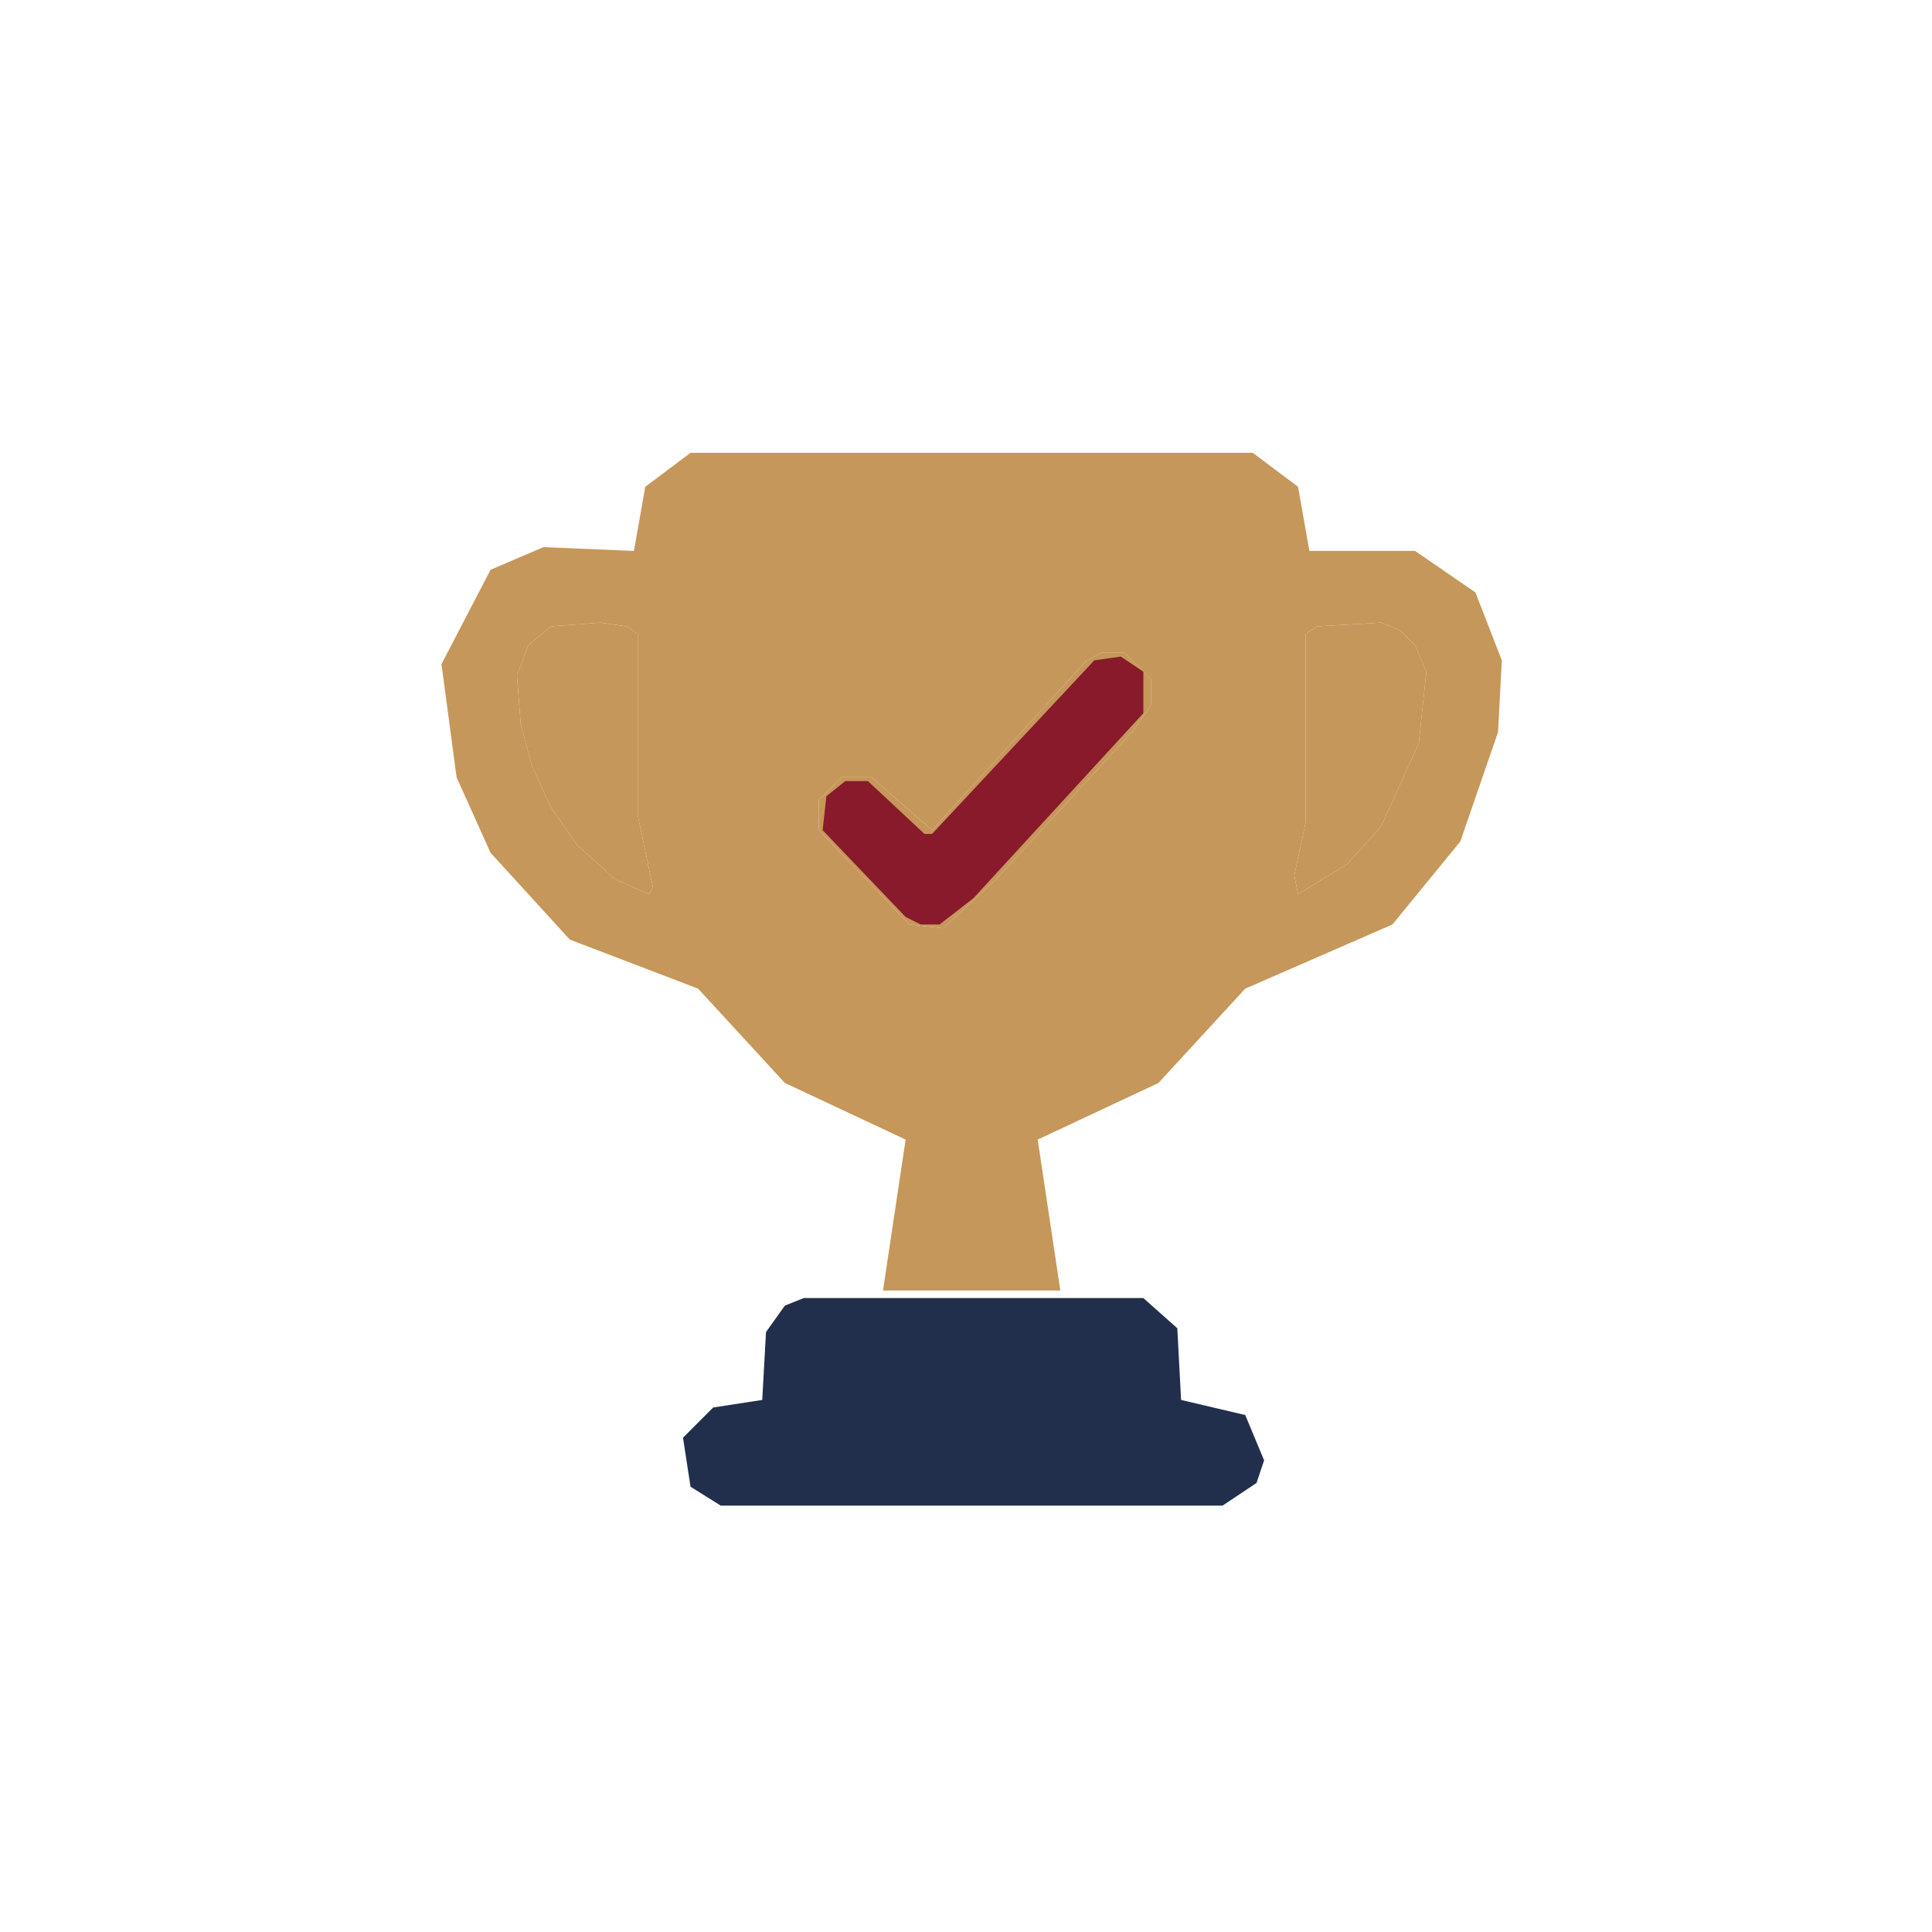
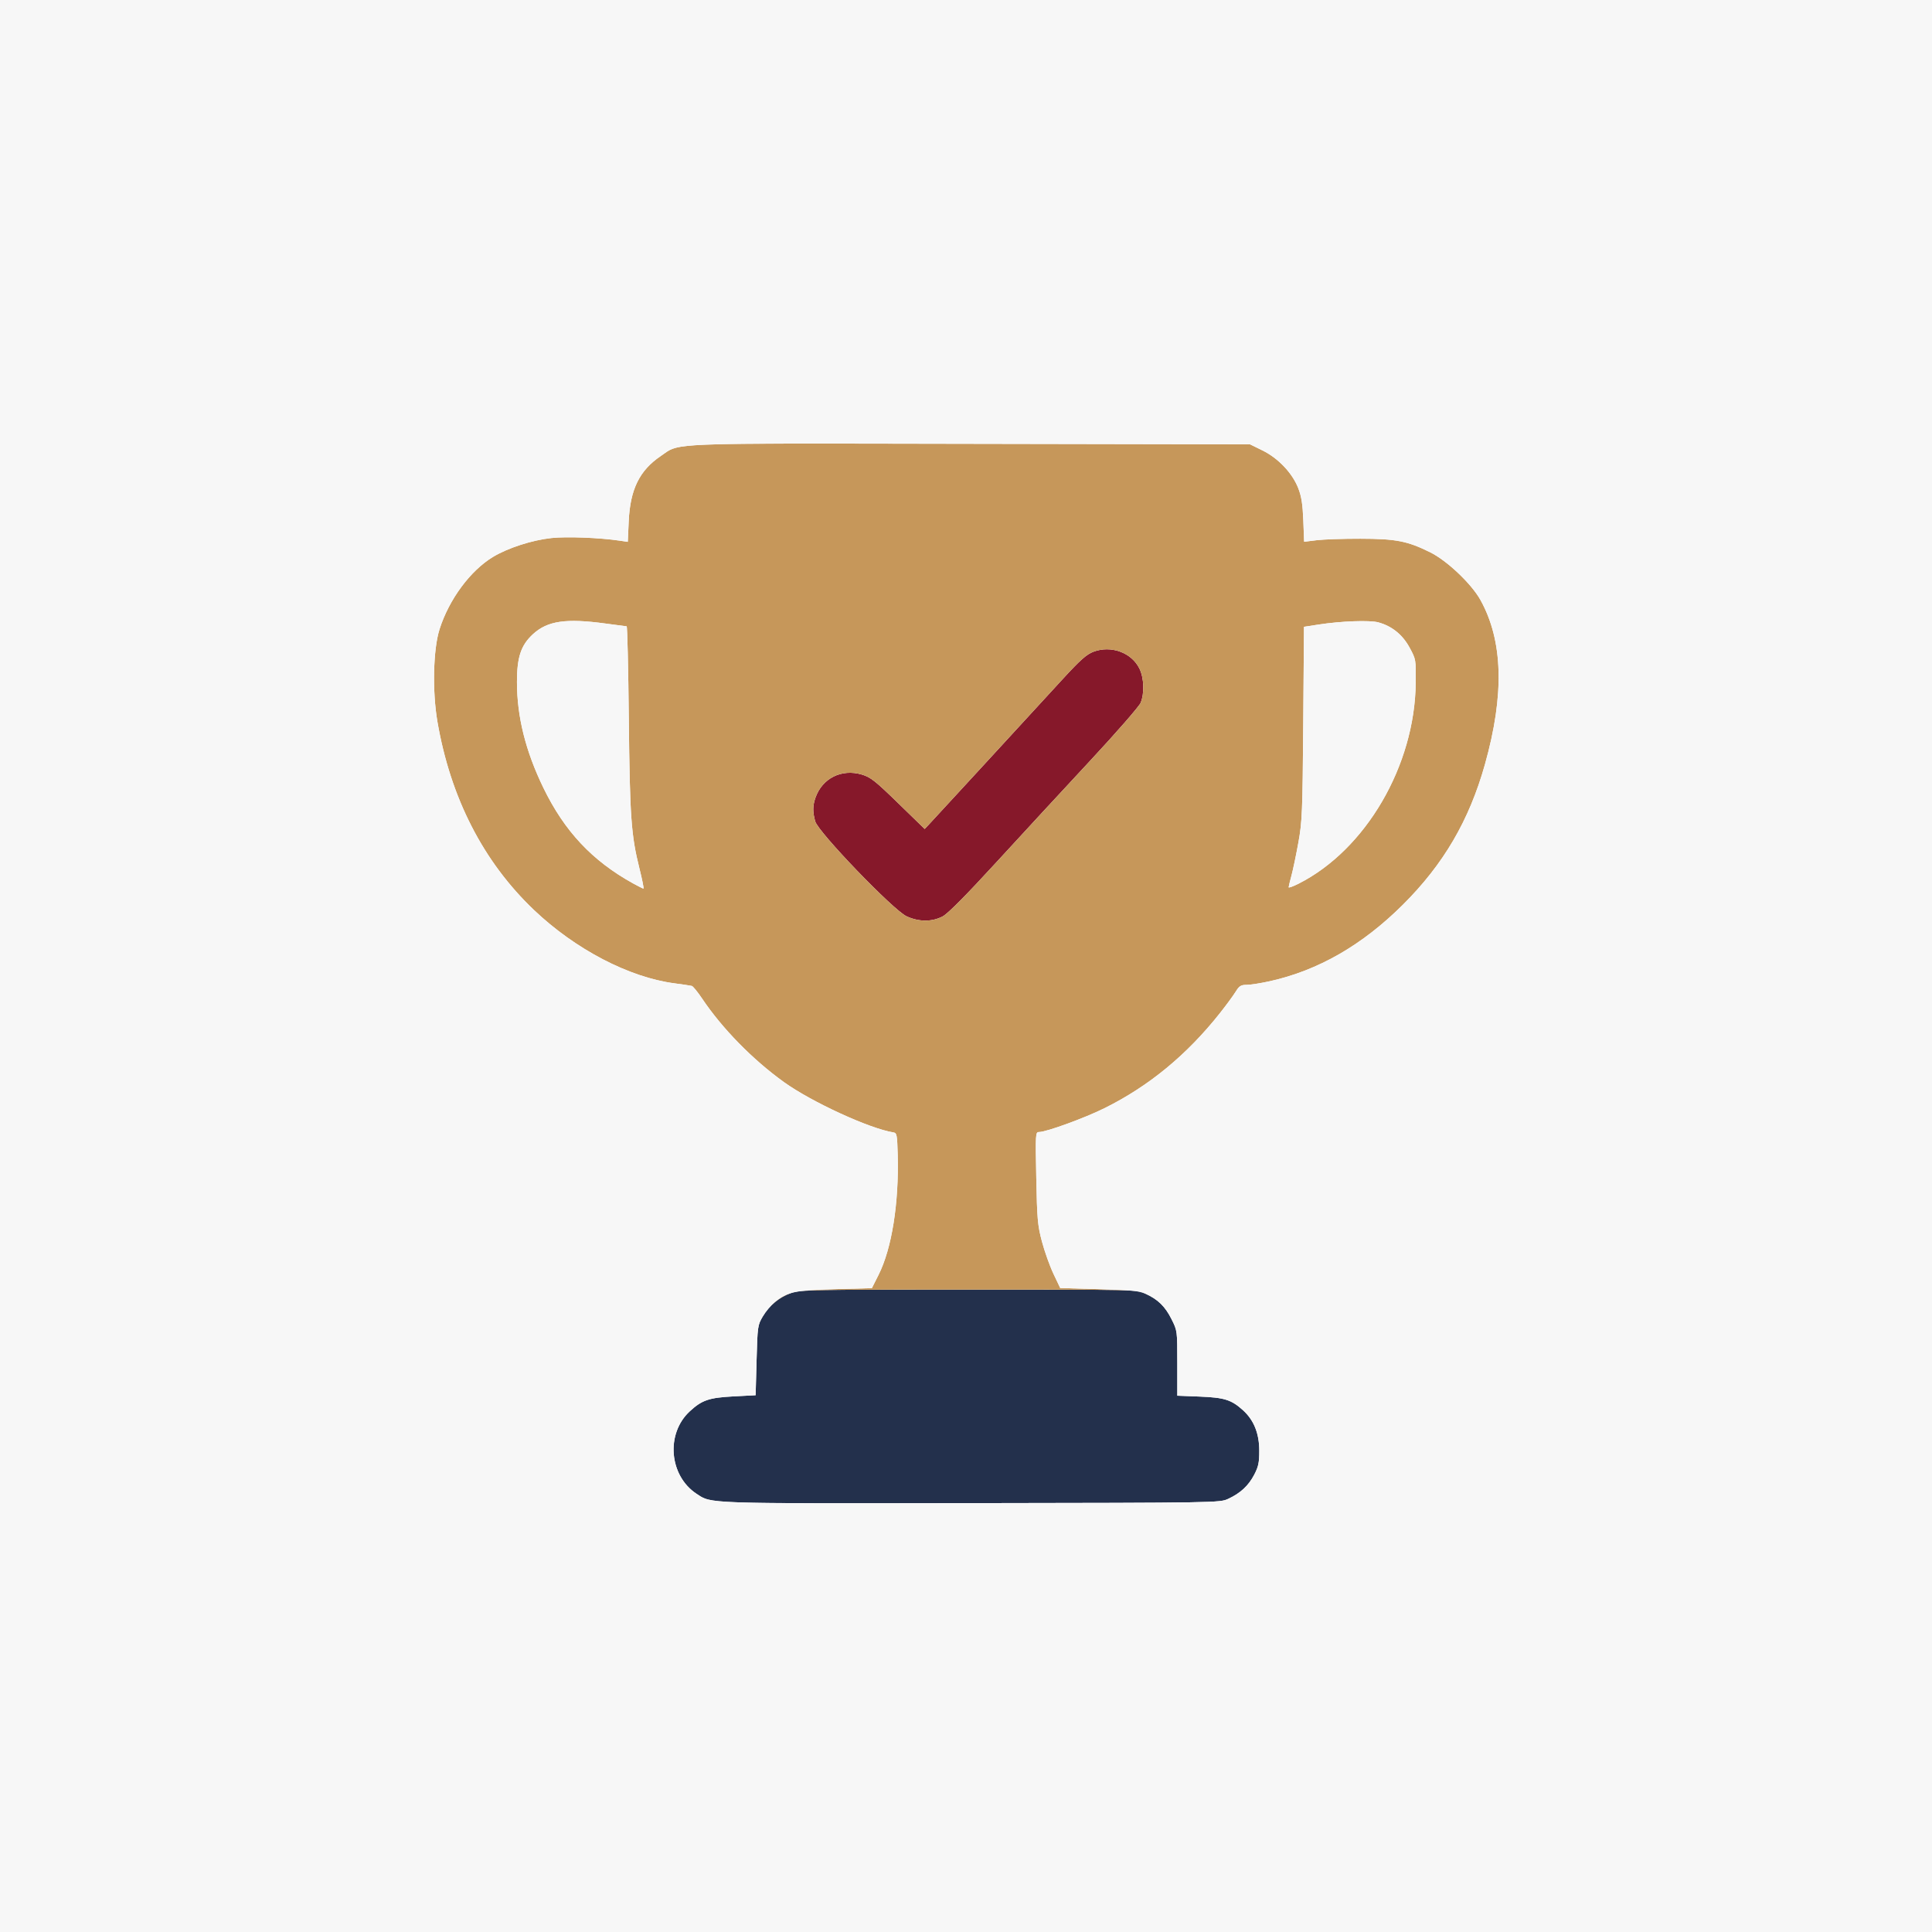
- <svg xmlns="http://www.w3.org/2000/svg" width="512" height="512" viewBox="0 0 512 512" fill="none">
-   <path d="M 130 151 L 117 176 L 121 206 L 130 226 L 151 249 L 185 262 L 208 287 L 240 302 L 234 342 L 281 342 L 275 302 L 307 287 L 330 262 L 369 245 L 387 223 L 397 194 L 398 175 L 391 157 L 375 146 L 347 146 L 344 129 L 332 120 L 183 120 L 171 129 L 168 146 L 144 145 Z M 305 180 L 305 187 L 300 194 L 264 233 L 250 246 L 241 245 L 217 220 L 217 212 L 223 206 L 231 206 L 247 220 L 288 175 L 292 173 L 298 173 Z M 366 165 L 371 167 L 375 171 L 378 178 L 376 197 L 366 219 L 357 229 L 344 237 L 343 232 L 346 218 L 346 168 L 349 166 Z M 146 166 L 159 165 L 166 166 L 169 168 L 169 216 L 173 235 L 172 237 L 163 233 L 153 224 L 146 214 L 141 203 L 138 192 L 137 179 L 140 171 Z" fill="#c6975a" fill-rule="evenodd" />
-   <path d="M 181 381 L 183 394 L 191 399 L 324 399 L 333 393 L 335 387 L 330 375 L 313 371 L 312 352 L 303 344 L 213 344 L 208 346 L 203 353 L 202 371 L 189 373 Z" fill="#222f4c" fill-rule="evenodd" />
-   <path d="M 305 180 L 305 187 L 300 194 L 264 233 L 250 246 L 241 245 L 217 220 L 217 212 L 223 206 L 231 206 L 247 220 L 288 175 L 292 173 L 298 173 Z" fill="#c6975a" fill-rule="evenodd" />
-   <path d="M 303 178 L 297 174 L 290 175 L 247 221 L 245 221 L 230 207 L 224 207 L 219 211 L 218 220 L 240 243 L 244 245 L 249 245 L 258 238 L 303 189 Z" fill="#881a2b" fill-rule="evenodd" />
-   <path d="M 366 165 L 371 167 L 375 171 L 378 178 L 376 197 L 366 219 L 357 229 L 344 237 L 343 232 L 346 218 L 346 168 L 349 166 Z" fill="#c6975a" fill-rule="evenodd" />
-   <path d="M 146 166 L 159 165 L 166 166 L 169 168 L 169 216 L 173 235 L 172 237 L 163 233 L 153 224 L 146 214 L 141 203 L 138 192 L 137 179 L 140 171 Z" fill="#c6975a" fill-rule="evenodd" />
+ <svg xmlns="http://www.w3.org/2000/svg" width="1024" height="1024" viewBox="0 0 1024 1024">
+   <g>
+     <path d="M 651.00 794.41 C646.51,796.49 646.13,796.50 514.50,796.69 C510.17,796.70 505.97,796.70 501.90,796.71 C385.99,796.88 377.51,796.90 371.32,793.14 C370.61,792.71 369.94,792.24 369.13,791.71 C354.60,782.09 352.79,759.82 365.60,748.02 C372.08,742.05 375.78,740.79 389.00,740.10 L 400.50 739.50 L 401.00 721.00 C401.49,703.05 401.58,702.36 404.25,697.82 C407.74,691.89 413.05,687.50 419.47,685.26 C424.12,683.63 431.16,683.50 513.50,683.50 C601.70,683.50 602.54,683.52 607.00,685.59 C613.78,688.74 617.56,692.43 620.94,699.20 C624.00,705.31 624.00,705.33 624.00,722.54 L 624.00 739.75 L 635.75 740.21 C648.95,740.73 652.65,741.89 658.77,747.41 C664.59,752.67 667.44,759.75 667.44,769.00 C667.45,775.20 666.98,777.39 664.77,781.62 C661.72,787.46 657.49,791.39 651.00,794.41 Z" fill="rgb(35,48,76)" />
+     <path d="M 499.66 485.70 C494.04,488.69 486.97,488.67 480.49,485.65 C473.40,482.35 433.67,441.06 432.08,435.35 C430.70,430.37 430.72,427.10 432.17,422.90 C435.77,412.48 446.03,407.33 456.84,410.54 C461.40,411.90 463.89,413.86 476.09,425.73 L 490.10 439.36 L 492.40 436.93 C494.54,434.67 538.04,387.40 563.72,359.41 C572.51,349.84 575.93,346.81 579.48,345.46 C588.87,341.87 599.83,345.88 603.96,354.43 C606.38,359.42 606.65,367.52 604.55,372.53 C603.75,374.44 591.70,388.27 577.76,403.25 C563.82,418.24 541.48,442.42 528.12,457.00 C512.07,474.50 502.40,484.25 499.66,485.70 Z" fill="rgb(134,24,42)" />
+     <path d="M 599.65 684.08 C591.09,683.51 570.61,683.50 513.50,683.50 C453.60,683.50 433.55,683.57 425.28,684.23 C429.47,683.73 435.00,683.47 442.80,683.26 L 462.11 682.74 L 465.66 675.69 C472.67,661.75 476.49,637.79 475.81,612.01 C475.52,601.42 475.34,600.50 473.50,600.20 C460.84,598.18 430.08,584.04 415.50,573.54 C398.88,561.58 382.79,545.15 372.08,529.19 C369.75,525.72 367.31,522.73 366.67,522.56 C366.03,522.39 361.90,521.77 357.50,521.19 C333.40,518.02 304.96,503.18 283.06,482.36 C256.17,456.79 238.78,422.89 231.84,382.50 C229.08,366.39 229.59,344.10 232.97,333.50 C238.02,317.64 249.32,302.38 261.38,295.13 C269.29,290.38 282.01,286.28 292.27,285.17 C300.38,284.30 317.80,284.97 328.62,286.58 L 332.74 287.19 L 333.23 276.34 C334.01,259.40 338.91,249.38 350.15,241.75 C351.55,240.80 352.58,239.99 353.68,239.28 C360.49,234.93 370.10,234.95 487.38,235.18 C495.87,235.20 504.93,235.22 514.58,235.23 L 662.54 235.50 L 669.19 238.77 C677.52,242.87 684.98,250.76 688.10,258.75 C689.80,263.10 690.45,267.25 690.78,275.82 L 691.22 287.14 L 697.86 286.32 C701.51,285.87 711.92,285.51 721.00,285.53 C739.85,285.56 745.90,286.73 758.00,292.71 C766.95,297.13 779.91,309.42 784.67,318.00 C796.67,339.64 797.45,368.13 787.05,405.14 C778.70,434.85 765.15,458.02 743.57,479.51 C722.03,500.95 698.71,514.36 673.00,520.07 C668.33,521.11 662.85,521.97 660.83,521.98 C657.70,522.00 656.83,522.53 654.90,525.67 C653.65,527.68 649.93,532.75 646.63,536.92 C629.11,559.07 608.98,575.66 585.40,587.37 C574.82,592.62 554.54,600.00 550.68,600.00 C548.84,600.00 548.79,600.90 549.25,624.25 C549.68,646.11 549.97,649.44 552.25,658.05 C553.65,663.30 556.39,671.00 558.36,675.15 L 561.94 682.69 L 582.41 683.27 C590.81,683.51 596.05,683.73 599.65,684.08 ZM 499.66 485.70 C502.40,484.25 512.07,474.50 528.12,457.00 C541.48,442.42 563.82,418.24 577.76,403.25 C591.70,388.27 603.75,374.44 604.55,372.53 C606.65,367.52 606.38,359.42 603.96,354.43 C599.83,345.88 588.87,341.87 579.48,345.46 C575.93,346.81 572.51,349.84 563.72,359.41 C538.04,387.40 494.54,434.67 492.40,436.93 L 490.10 439.36 L 476.09 425.73 C463.89,413.86 461.40,411.90 456.84,410.54 C446.03,407.33 435.77,412.48 432.17,422.90 C430.72,427.10 430.70,430.37 432.08,435.35 C433.67,441.06 473.40,482.35 480.49,485.65 C486.97,488.67 494.04,488.69 499.66,485.70 ZM 683.01 470.27 C683.01,470.69 685.36,469.84 688.25,468.38 C723.88,450.37 749.88,405.85 750.36,362.00 C750.50,349.58 750.48,349.46 747.11,343.25 C743.40,336.40 737.73,331.82 730.56,329.87 C725.99,328.62 710.80,329.18 698.82,331.03 L 691.14 332.22 L 690.75 383.36 C690.38,430.41 690.18,435.46 688.18,446.50 C686.99,453.10 685.34,460.98 684.52,464.00 C683.70,467.02 683.02,469.85 683.01,470.27 ZM 335.50 468.20 C338.25,469.72 340.75,470.97 341.05,470.98 C341.35,470.99 340.38,466.16 338.90,460.25 C334.50,442.66 333.81,432.81 333.28,380.75 C333.01,353.94 332.50,331.99 332.14,331.97 C331.79,331.95 326.77,331.29 321.00,330.50 C299.92,327.62 290.16,329.05 282.44,336.16 C276.12,341.99 274.00,348.33 274.00,361.43 C274.00,379.80 278.56,398.08 287.98,417.50 C299.15,440.54 313.86,456.23 335.50,468.20 ZM 418.66 685.56 C414.70,687.07 411.19,689.42 408.30,692.45 C409.14,691.52 409.97,690.70 410.69,690.10 C413.28,687.97 415.53,686.54 418.66,685.56 Z" fill="rgb(198,151,90)" />
+     <path d="M 0.00 512.00 L 0.00 0.00 L 512.00 0.00 L 1024.00 0.00 L 1024.00 512.00 L 1024.00 1024.00 L 512.00 1024.00 L 0.00 1024.00 L 0.00 512.00 ZM 651.00 794.41 C657.49,791.39 661.72,787.46 664.77,781.62 C666.98,777.39 667.45,775.20 667.44,769.00 C667.44,759.75 664.59,752.67 658.77,747.41 C652.65,741.89 648.95,740.73 635.75,740.21 L 624.00 739.75 L 624.00 722.54 C624.00,705.33 624.00,705.31 620.94,699.20 C617.56,692.43 613.70,688.66 607.19,685.77 C603.57,684.16 599.56,683.76 582.41,683.27 L 561.94 682.69 L 558.36 675.15 C556.39,671.00 553.65,663.30 552.25,658.05 C549.97,649.44 549.68,646.11 549.25,624.25 C548.79,600.90 548.84,600.00 550.68,600.00 C554.54,600.00 574.82,592.62 585.40,587.37 C608.98,575.66 629.11,559.07 646.63,536.92 C649.93,532.75 653.65,527.68 654.90,525.67 C656.83,522.53 657.70,522.00 660.83,521.98 C662.85,521.97 668.33,521.11 673.00,520.07 C698.71,514.36 722.03,500.95 743.57,479.51 C765.15,458.02 778.70,434.85 787.05,405.14 C797.45,368.13 796.67,339.64 784.67,318.00 C779.91,309.42 766.95,297.13 758.00,292.71 C745.90,286.73 739.85,285.56 721.00,285.53 C711.92,285.51 701.51,285.87 697.86,286.32 L 691.22 287.14 L 690.78 275.82 C690.45,267.25 689.80,263.10 688.10,258.75 C684.98,250.76 677.52,242.87 669.19,238.77 L 662.54 235.50 L 514.58 235.23 C349.95,234.94 360.83,234.51 350.15,241.75 C338.91,249.38 334.01,259.40 333.23,276.34 L 332.74 287.19 L 328.62 286.58 C317.80,284.97 300.38,284.30 292.27,285.17 C282.01,286.28 269.29,290.38 261.38,295.13 C249.32,302.38 238.02,317.64 232.97,333.50 C229.59,344.10 229.08,366.39 231.84,382.50 C238.78,422.89 256.17,456.79 283.06,482.36 C304.96,503.18 333.40,518.02 357.50,521.19 C361.90,521.77 366.03,522.39 366.67,522.56 C367.31,522.73 369.75,525.72 372.08,529.19 C382.79,545.15 398.88,561.58 415.50,573.54 C430.08,584.04 460.84,598.18 473.50,600.20 C475.34,600.50 475.52,601.42 475.81,612.01 C476.49,637.79 472.67,661.75 465.66,675.69 L 462.11 682.74 L 442.80 683.26 C421.54,683.83 417.17,684.76 410.69,690.10 C408.66,691.78 405.76,695.25 404.25,697.82 C401.58,702.36 401.49,703.05 401.00,721.00 L 400.50 739.50 L 389.00 740.10 C375.78,740.79 372.08,742.05 365.60,748.02 C352.79,759.82 354.60,782.09 369.13,791.71 C377.22,797.06 372.50,796.90 514.50,796.69 C646.13,796.50 646.51,796.49 651.00,794.41 ZM 335.50 468.20 C313.86,456.23 299.15,440.54 287.98,417.50 C278.56,398.08 274.00,379.80 274.00,361.43 C274.00,348.33 276.12,341.99 282.44,336.16 C290.16,329.05 299.92,327.62 321.00,330.50 C326.77,331.29 331.79,331.95 332.14,331.97 C332.50,331.99 333.01,353.94 333.28,380.75 C333.81,432.81 334.50,442.66 338.90,460.25 C340.38,466.16 341.35,470.99 341.05,470.98 C340.75,470.97 338.25,469.72 335.50,468.20 ZM 683.01 470.27 C683.02,469.85 683.70,467.02 684.52,464.00 C685.34,460.98 686.99,453.10 688.18,446.50 C690.18,435.46 690.38,430.41 690.75,383.36 L 691.14 332.22 L 698.82 331.03 C710.80,329.18 725.99,328.62 730.56,329.87 C737.73,331.82 743.40,336.40 747.11,343.25 C750.48,349.46 750.50,349.58 750.36,362.00 C749.88,405.85 723.88,450.37 688.25,468.38 C685.36,469.84 683.01,470.69 683.01,470.27 Z" fill="rgb(247,247,247)" />
+   </g>
</svg>
